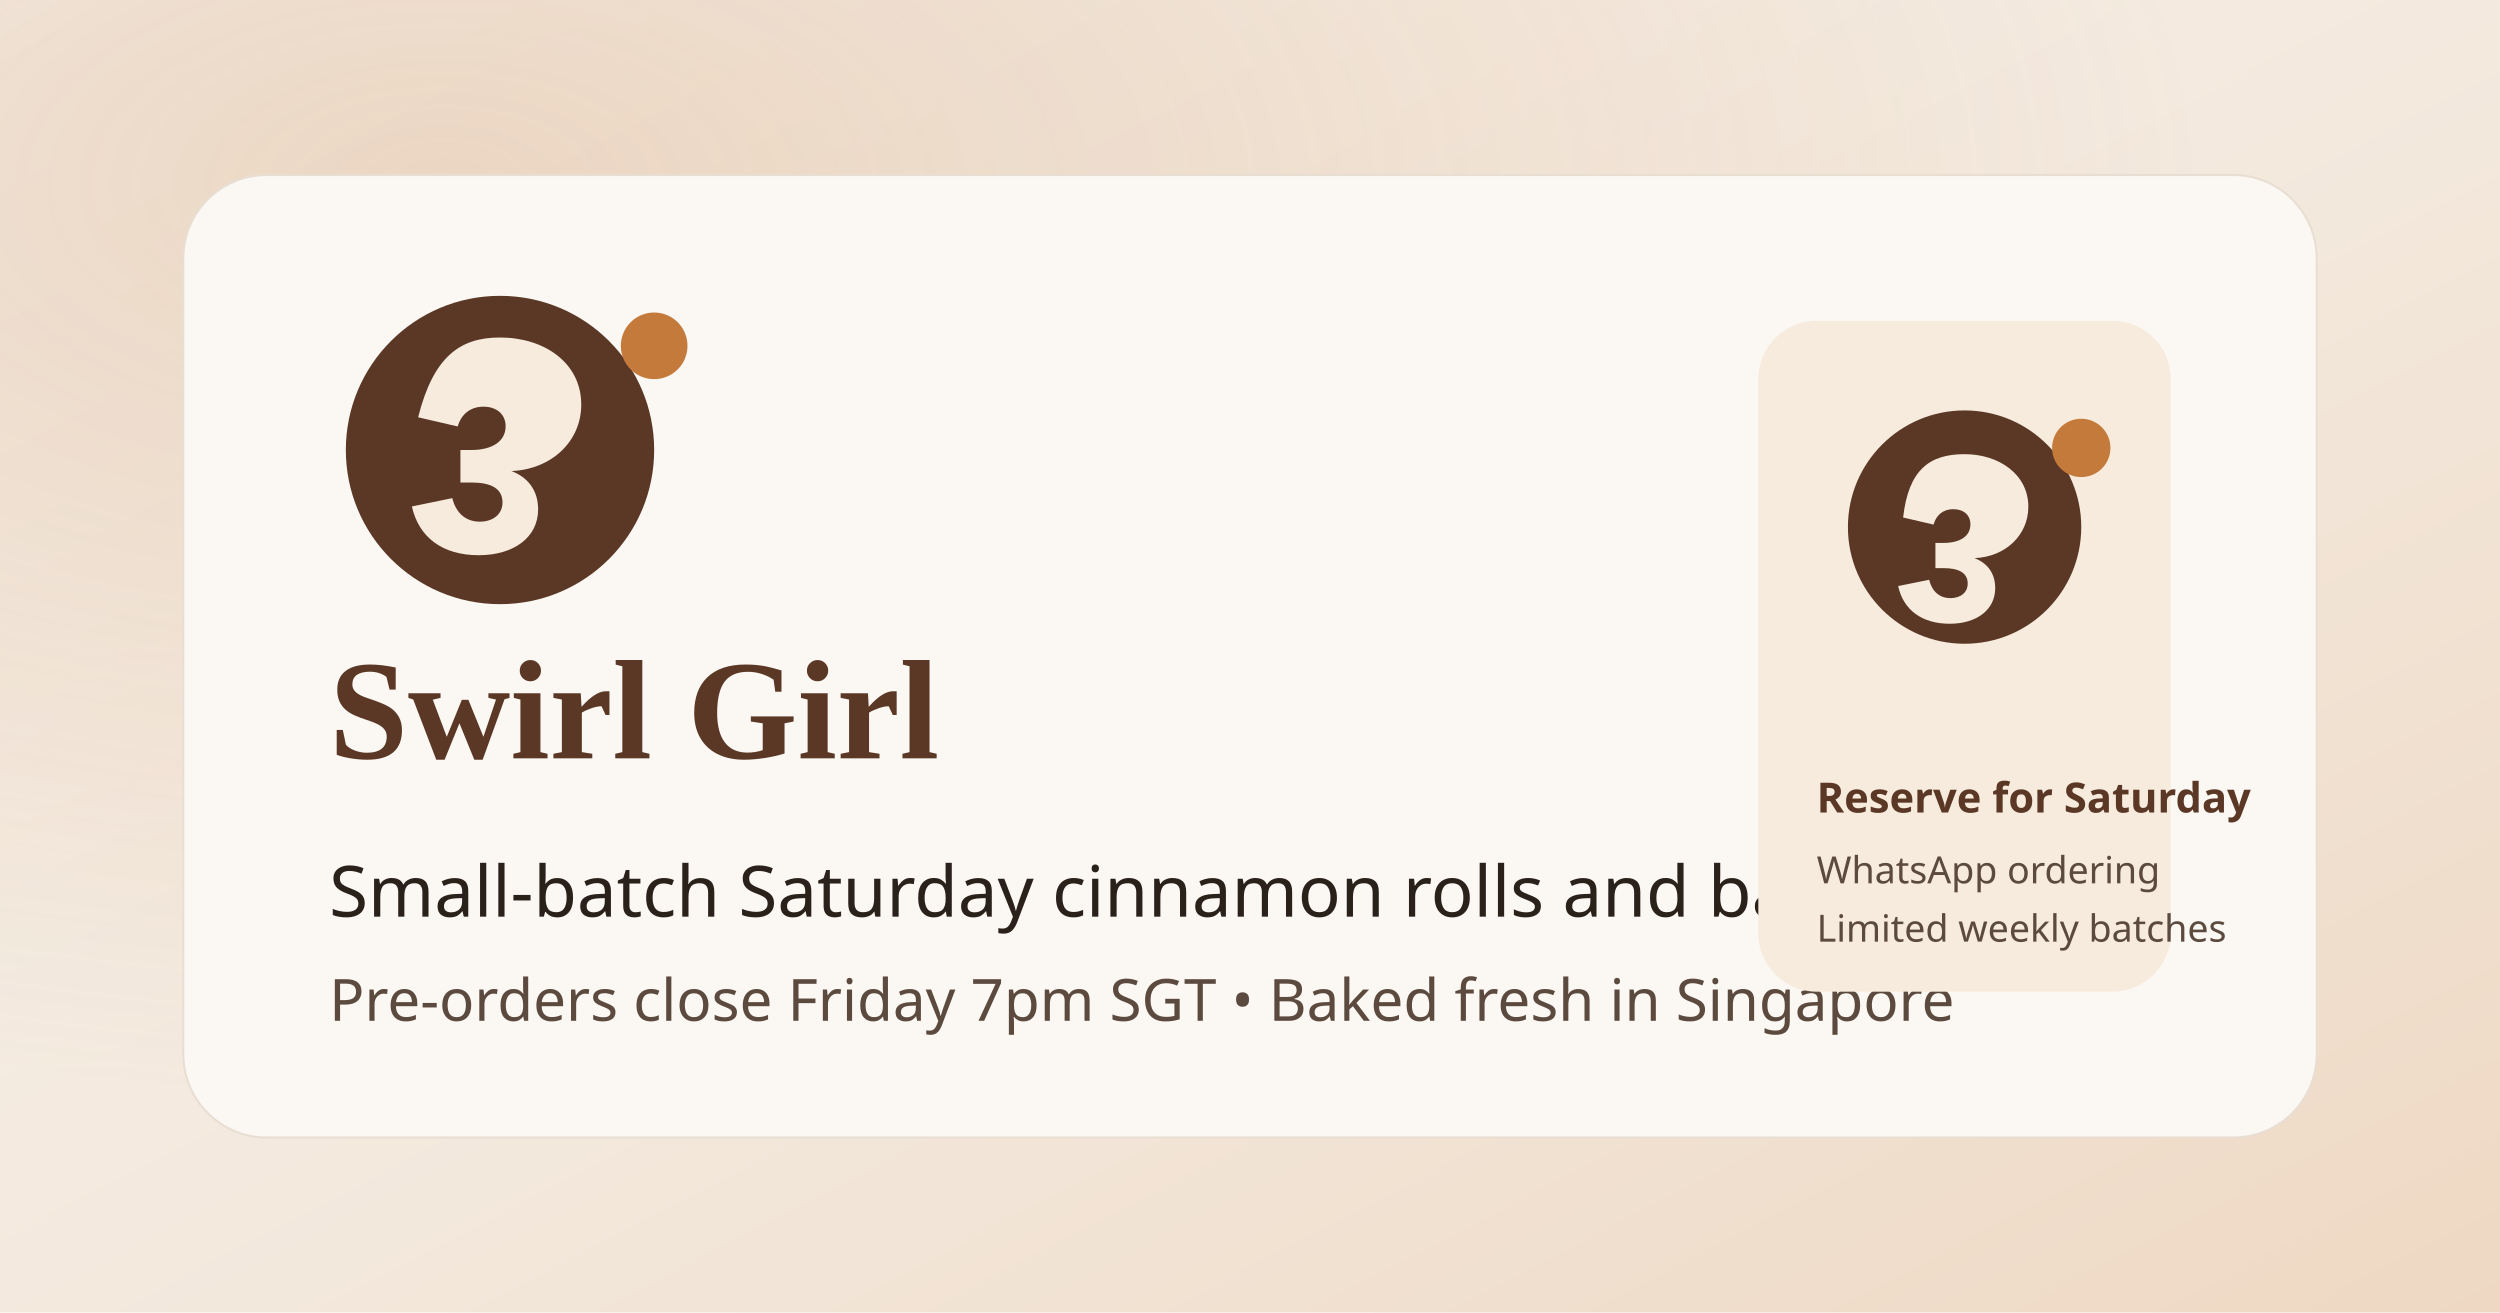
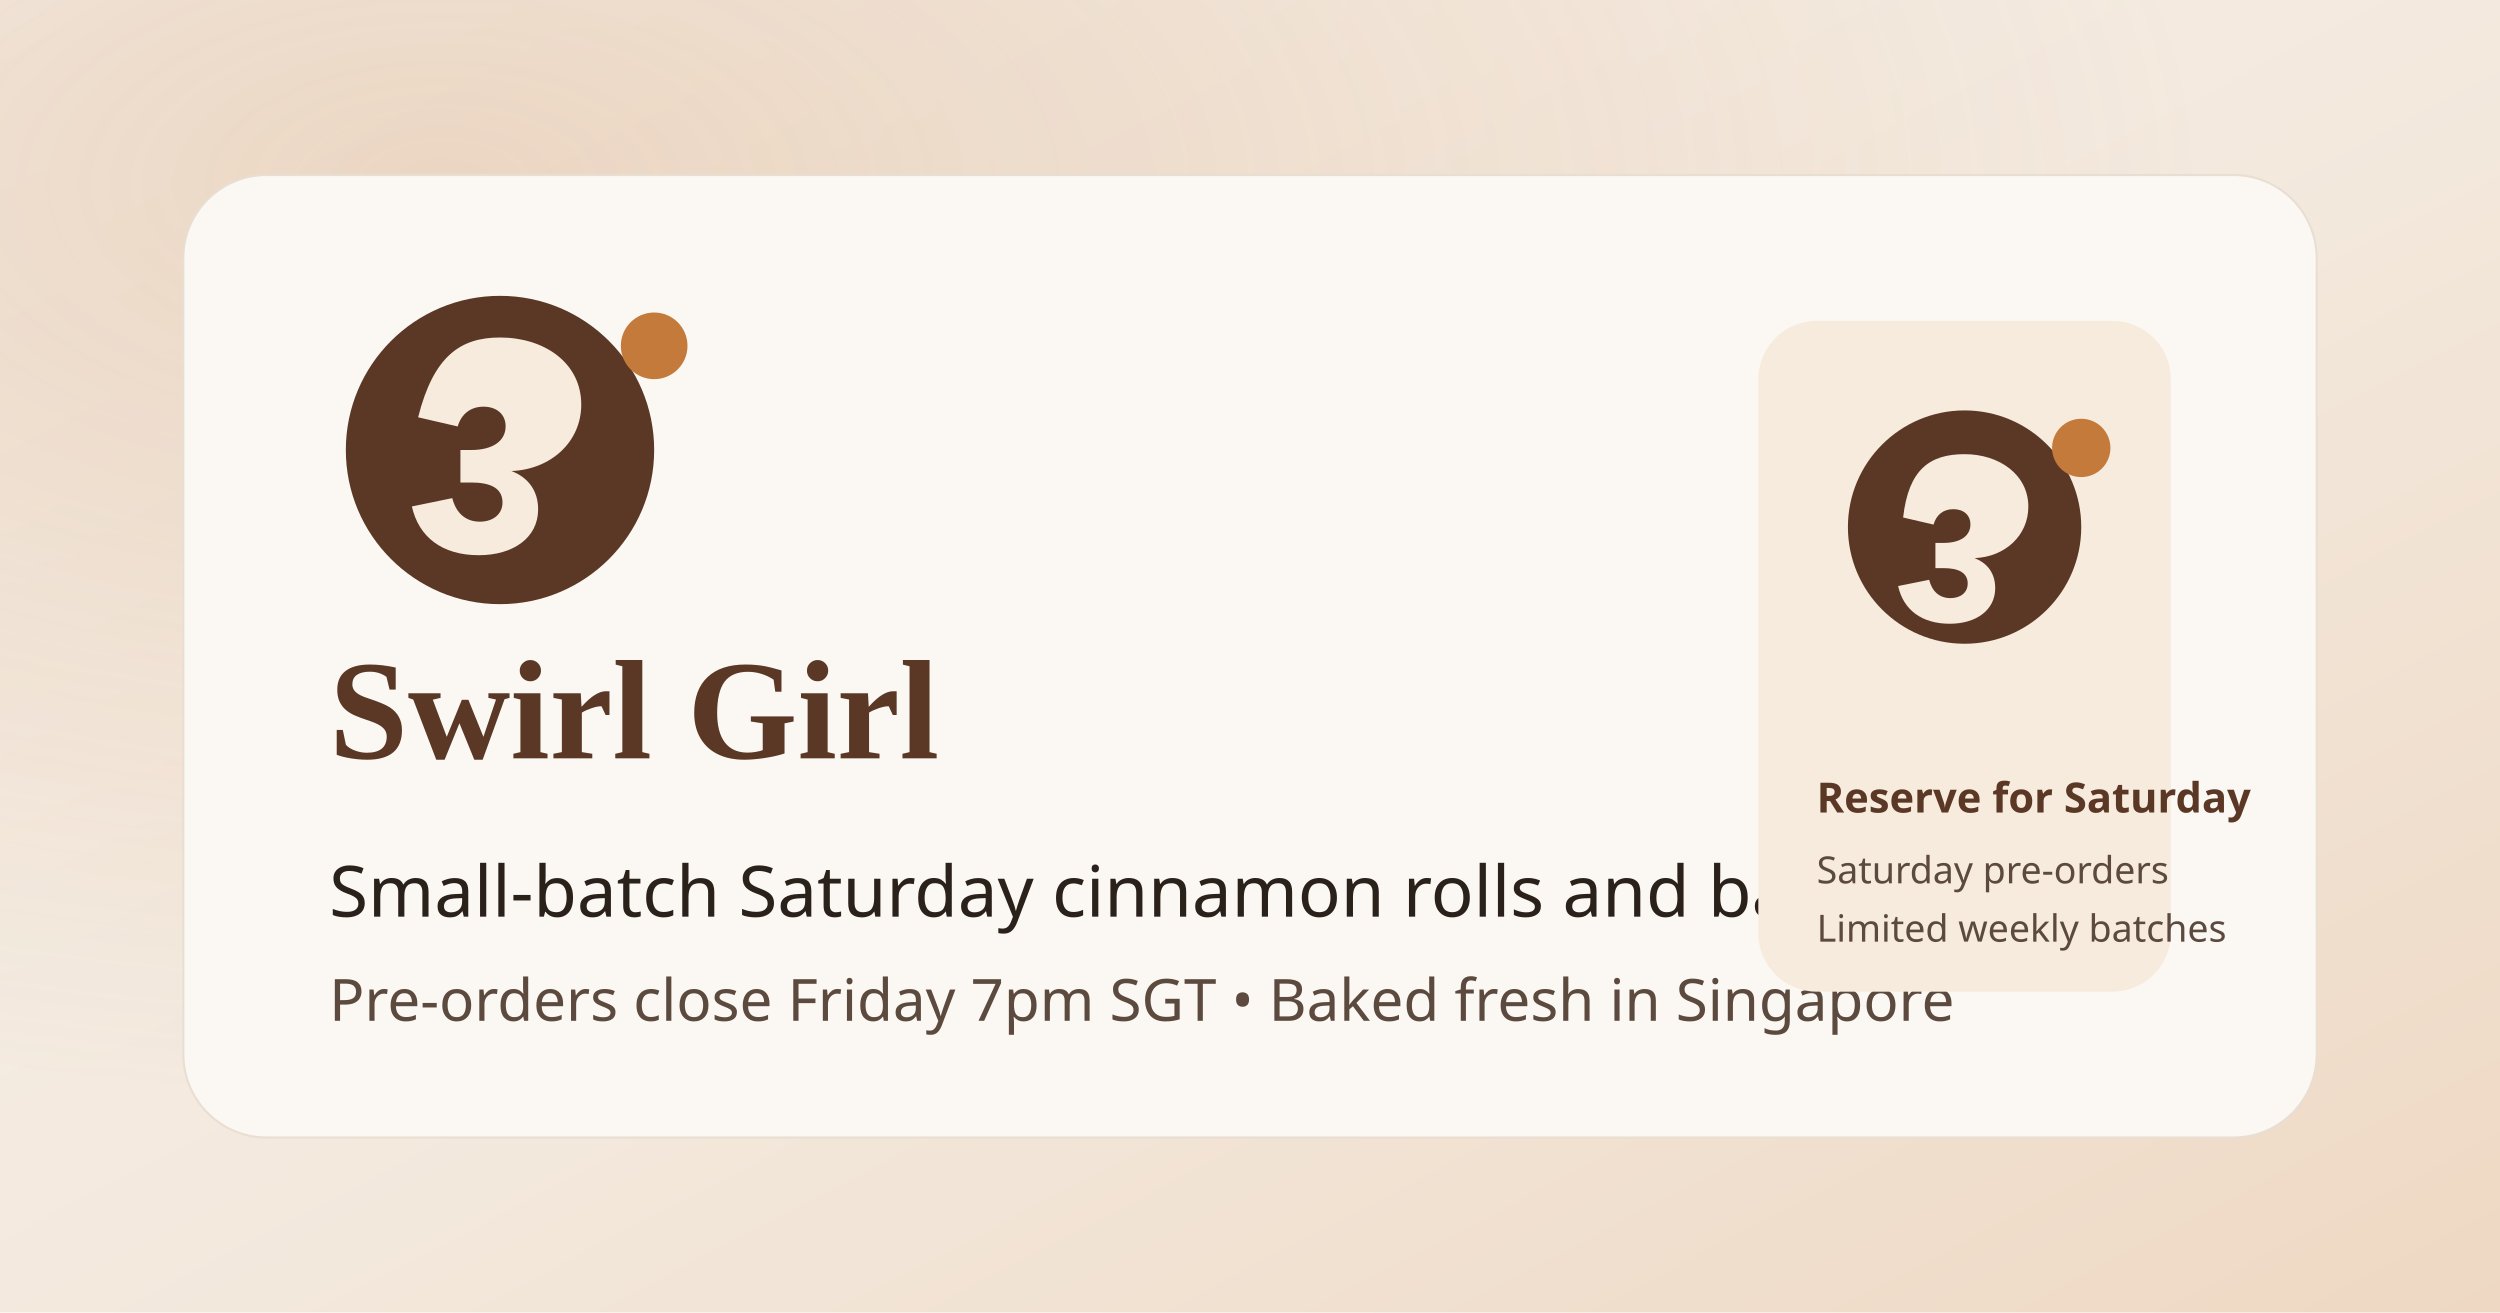
<svg xmlns="http://www.w3.org/2000/svg" viewBox="0 0 1200 630" role="img" aria-label="Swirl Girl social sharing image">
  <defs>
    <linearGradient id="bg" x1="0%" y1="0%" x2="100%" y2="100%">
      <stop offset="0%" stop-color="#F7F3EE" />
      <stop offset="55%" stop-color="#F3E8DC" />
      <stop offset="100%" stop-color="#EED8C3" />
    </linearGradient>
    <radialGradient id="glow" cx="18%" cy="14%" r="70%">
      <stop offset="0%" stop-color="#C47A3A" stop-opacity="0.22" />
      <stop offset="100%" stop-color="#C47A3A" stop-opacity="0" />
    </radialGradient>
  </defs>
  <rect width="1200" height="630" fill="url(#bg)" />
  <rect width="1200" height="630" fill="url(#glow)" />
  <g transform="translate(88 84)">
    <rect width="1024" height="462" rx="40" fill="#FBF8F4" stroke="#E8DED2" />
    <circle cx="152" cy="132" r="74" fill="#5A3825" />
    <path d="M152 78c21.2 0 39 12.1 39 32.2 0 17.8-14.4 31.1-33.5 31.9 7.6 2.9 12.8 9 12.8 18.4 0 13.6-11.9 22-28.5 22-17.6 0-28.8-8.7-32.1-23.4l19.4-4c1.7 6.9 6.2 11.3 13.2 11.3 6.4 0 10.9-3.6 10.9-9.2 0-6.8-5.6-9.6-15-9.6H133v-15.6h5.2c10.3 0 16.5-4.3 16.5-11.4 0-5.8-4.4-9.4-10.6-9.4-6.3 0-10.7 3.6-12.4 9.5l-19-4.4C120.1 86.9 133 78 152 78Z" fill="#F7EBDD" />
    <circle cx="226" cy="82" r="16" fill="#C47A3A" />
    <text x="70" y="280" fill="#5A3825" font-family="Georgia, 'Times New Roman', serif" font-size="68" font-weight="700">
      Swirl Girl
    </text>
    <text x="70" y="356" fill="#2B211B" font-family="'Avenir Next', 'Segoe UI', sans-serif" font-size="34">
      Small-batch Saturday cinnamon rolls and banana bread
    </text>
    <text x="70" y="406" fill="#5C4A3F" font-family="'Avenir Next', 'Segoe UI', sans-serif" font-size="28">
      Pre-orders close Friday 7pm SGT • Baked fresh in Singapore
    </text>
    <g transform="translate(756 70)">
      <rect width="198" height="322" rx="28" fill="#F7EBDD" />
      <circle cx="99" cy="99" r="56" fill="#5A3825" />
      <path d="M99 64c16.6 0 30.6 9.8 30.6 25.2 0 13.8-11.1 24.1-25.8 24.7 5.9 2.3 9.9 7 9.9 14.4 0 10.6-9.2 17.1-21.8 17.1-13.5 0-22.3-6.7-24.8-18.1l14.9-3c1.3 5.4 4.8 8.8 10.2 8.8 4.9 0 8.3-2.7 8.3-7 0-5.2-4.4-7.4-11.6-7.4h-3.9v-12.1h3.9c8 0 12.9-3.3 12.9-8.9 0-4.5-3.3-7.3-8.2-7.3-4.9 0-8.2 2.8-9.5 7.4l-14.6-3.4C72.1 71.3 82.3 64 99 64Z" fill="#F7EBDD" />
      <circle cx="155" cy="61" r="14" fill="#C47A3A" />
      <text x="28" y="236" fill="#5A3825" font-family="'Avenir Next', 'Segoe UI', sans-serif" font-size="20" font-weight="700">
        Reserve for Saturday
      </text>
      <text x="28" y="270" fill="#5C4A3F" font-family="'Avenir Next', 'Segoe UI', sans-serif" font-size="18">
-         WhatsApp ordering
+         Saturday pre-orders
      </text>
      <text x="28" y="298" fill="#5C4A3F" font-family="'Avenir Next', 'Segoe UI', sans-serif" font-size="18">
        Limited weekly batches
      </text>
    </g>
  </g>
</svg>
